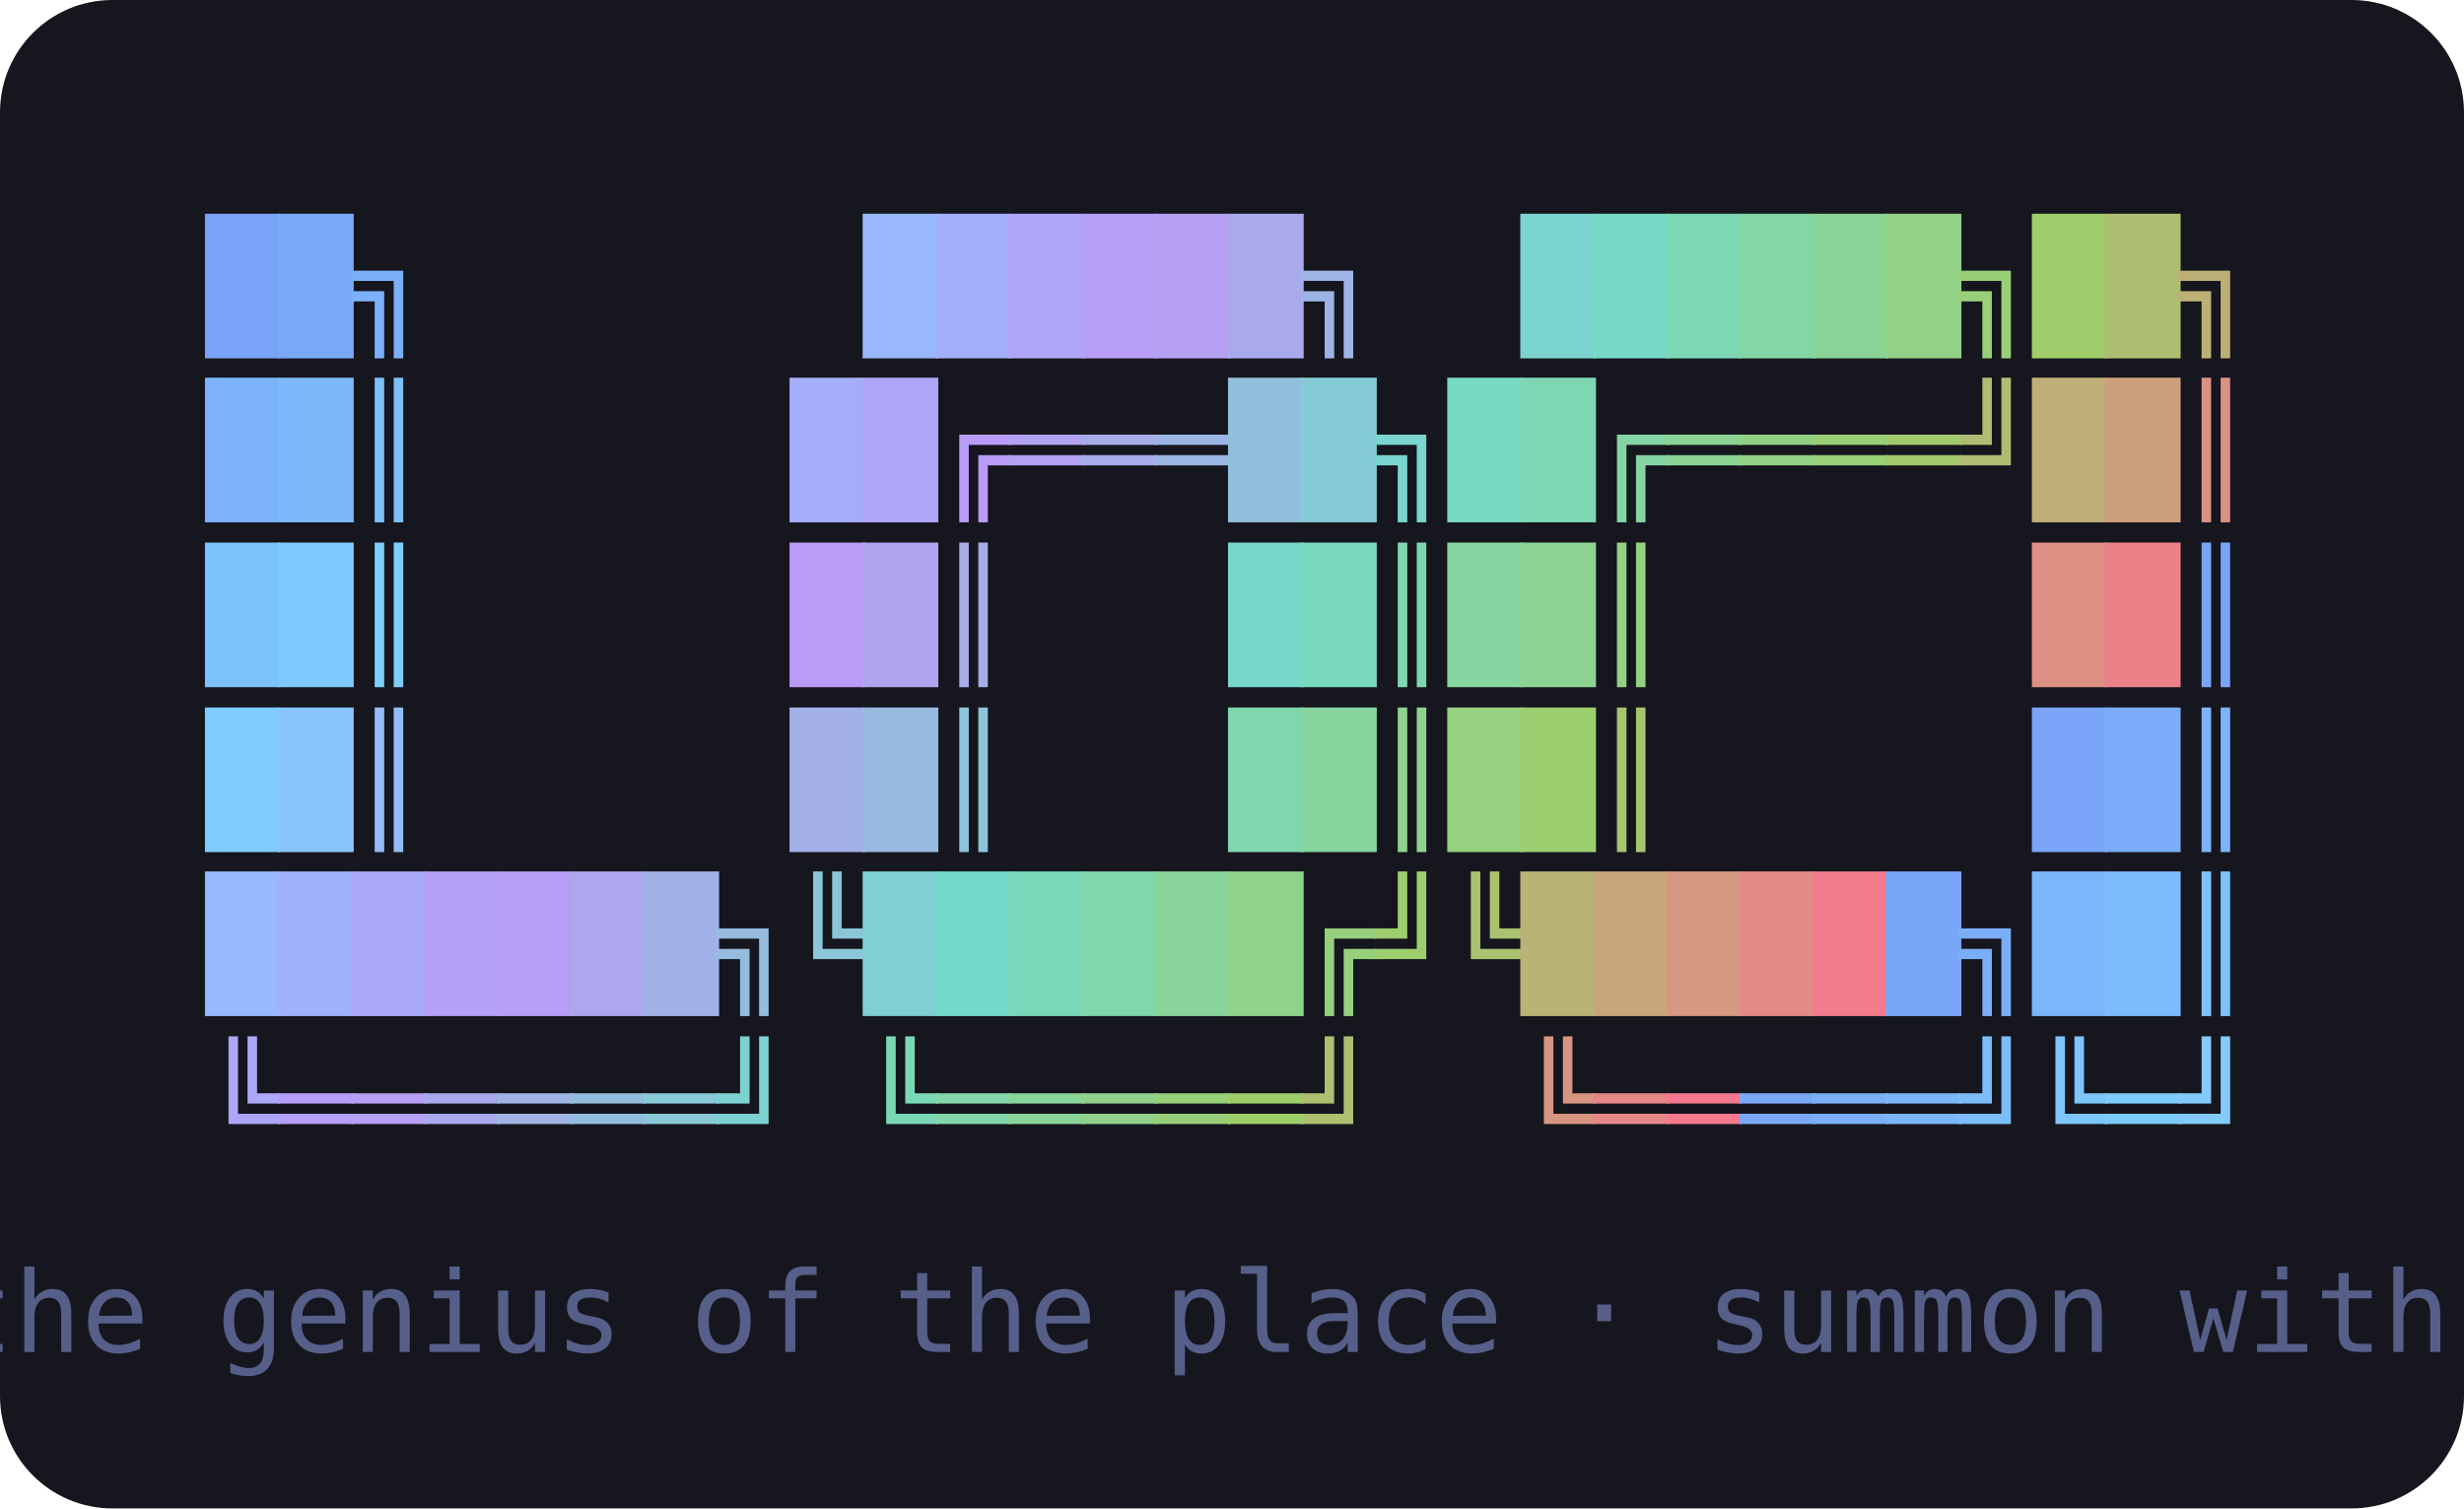
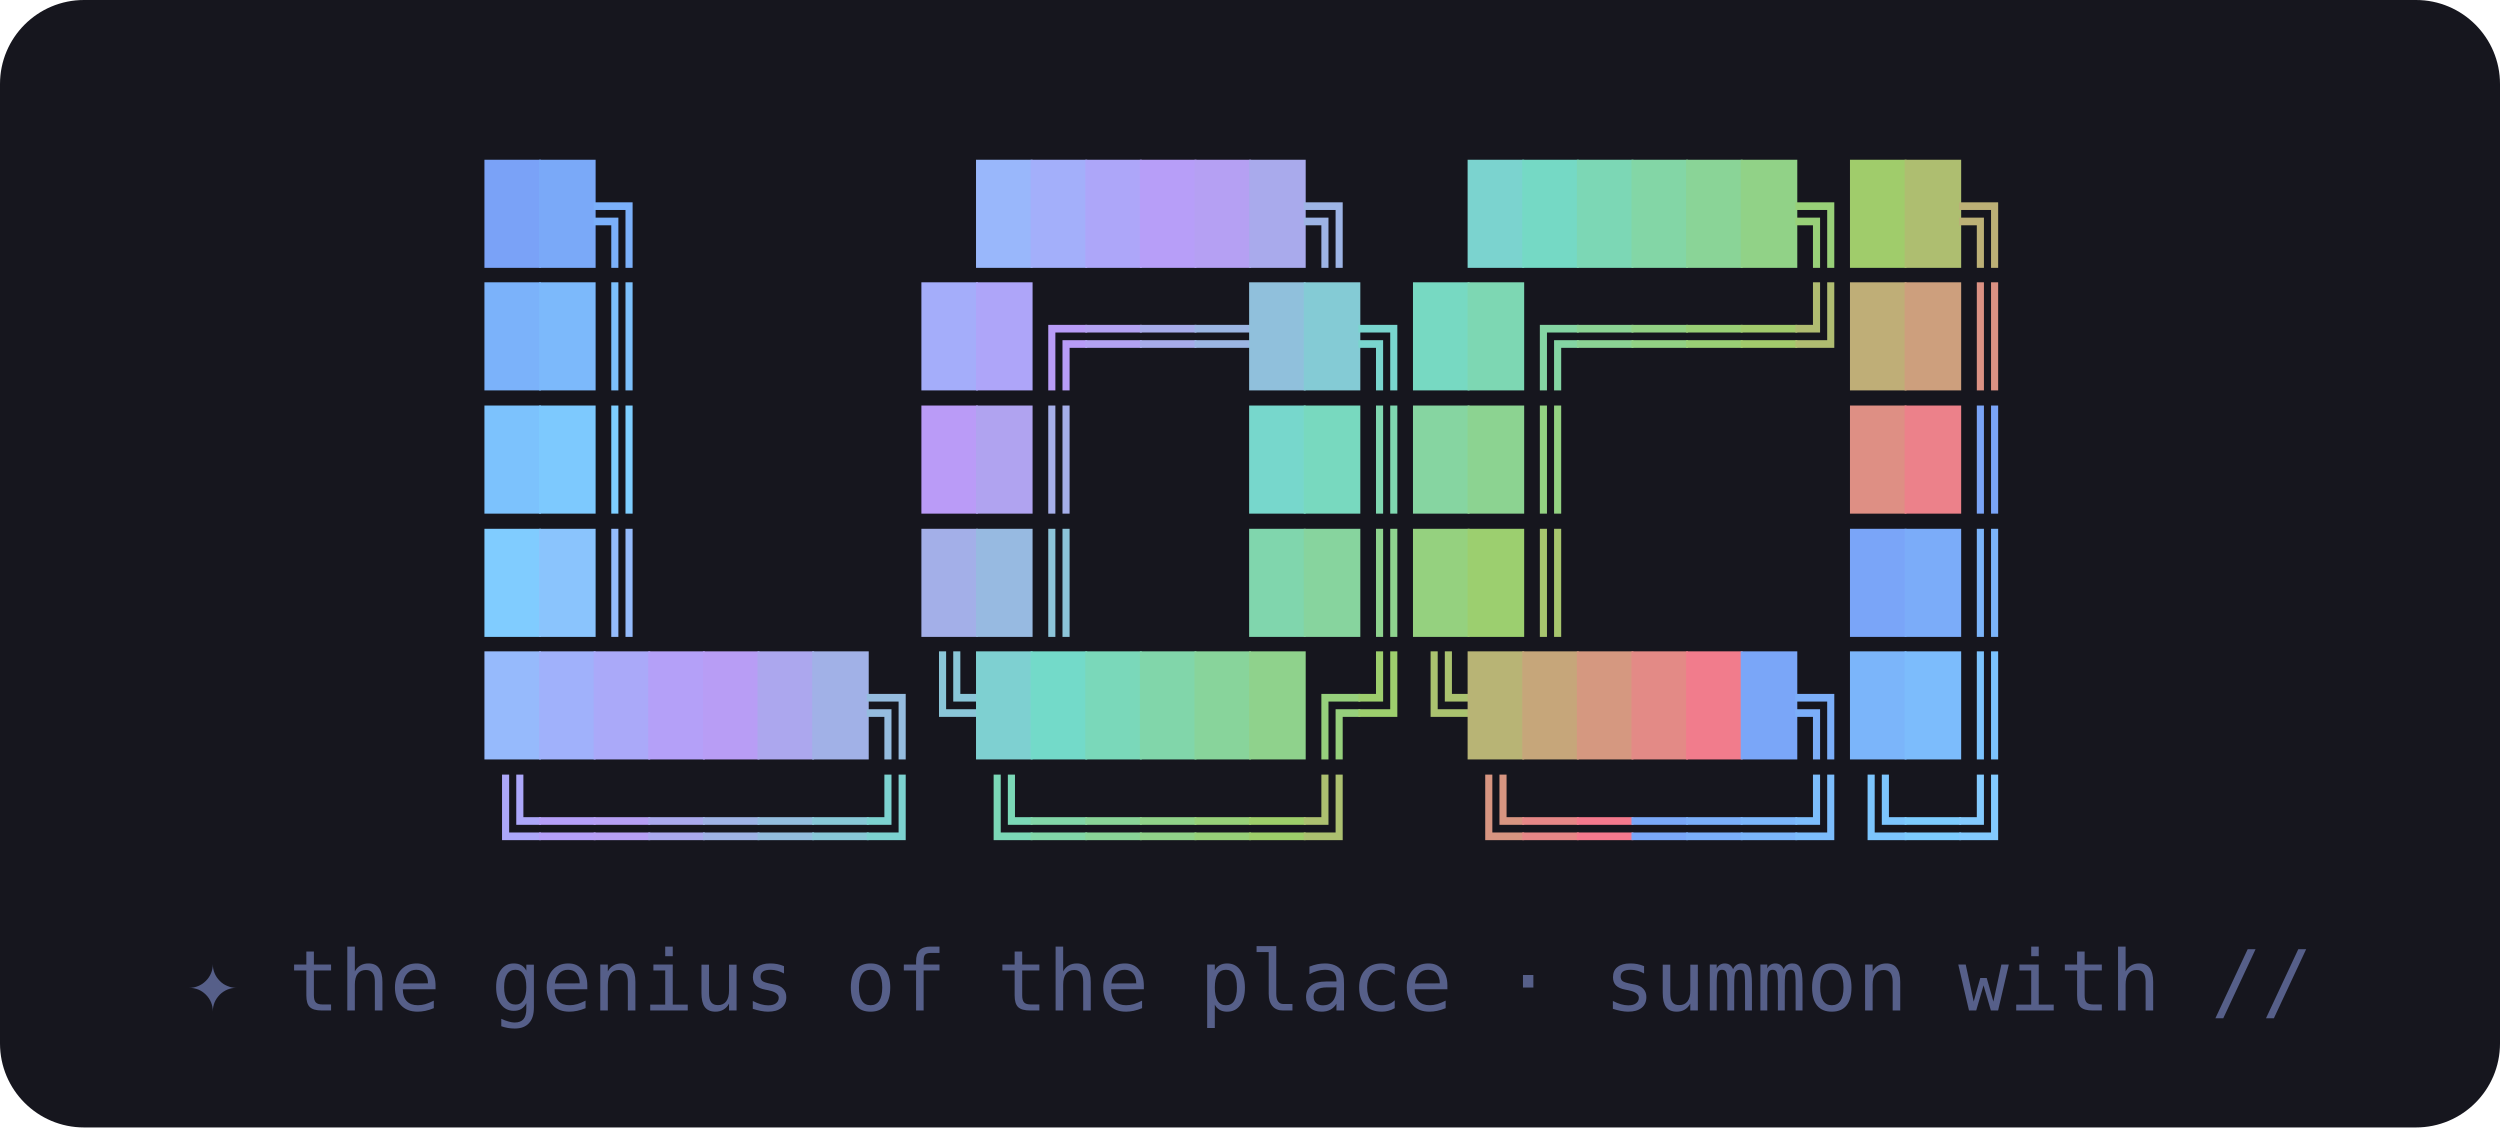
- <svg xmlns="http://www.w3.org/2000/svg" viewBox="0 0 263 161" width="263" height="161" font-family="ui-monospace, 'JetBrains Mono', 'SFMono-Regular', Menlo, Consolas, monospace" font-size="13">
-   <rect width="263" height="161" rx="12" fill="#16161e" />
+ <svg xmlns="http://www.w3.org/2000/svg" viewBox="0 0 357 161" width="357" height="161" font-family="ui-monospace, 'JetBrains Mono', 'SFMono-Regular', Menlo, Consolas, monospace" font-size="13">
+   <rect width="357" height="161" rx="12" fill="#16161e" />
  <text y="35.0" xml:space="preserve">
-     <tspan x="22.00" textLength="7.80" lengthAdjust="spacingAndGlyphs" fill="#7aa2f7">█</tspan>
-     <tspan x="29.80" textLength="7.80" lengthAdjust="spacingAndGlyphs" fill="#7aa9f8">█</tspan>
-     <tspan x="37.60" textLength="7.80" lengthAdjust="spacingAndGlyphs" fill="#7bb0fa">╗</tspan>
-     <tspan x="92.20" textLength="7.80" lengthAdjust="spacingAndGlyphs" fill="#99b7fb">█</tspan>
-     <tspan x="100.00" textLength="7.80" lengthAdjust="spacingAndGlyphs" fill="#a3affa">█</tspan>
-     <tspan x="107.80" textLength="7.80" lengthAdjust="spacingAndGlyphs" fill="#ada6f9">█</tspan>
-     <tspan x="115.60" textLength="7.80" lengthAdjust="spacingAndGlyphs" fill="#b79ef8">█</tspan>
-     <tspan x="123.40" textLength="7.80" lengthAdjust="spacingAndGlyphs" fill="#b5a0f3">█</tspan>
-     <tspan x="131.20" textLength="7.80" lengthAdjust="spacingAndGlyphs" fill="#a9aaec">█</tspan>
-     <tspan x="139.00" textLength="7.80" lengthAdjust="spacingAndGlyphs" fill="#9db4e5">╗</tspan>
-     <tspan x="162.40" textLength="7.80" lengthAdjust="spacingAndGlyphs" fill="#7bd3cf">█</tspan>
-     <tspan x="170.20" textLength="7.80" lengthAdjust="spacingAndGlyphs" fill="#75d9c5">█</tspan>
-     <tspan x="178.00" textLength="7.80" lengthAdjust="spacingAndGlyphs" fill="#7cd7b5">█</tspan>
-     <tspan x="185.80" textLength="7.80" lengthAdjust="spacingAndGlyphs" fill="#83d6a6">█</tspan>
-     <tspan x="193.60" textLength="7.80" lengthAdjust="spacingAndGlyphs" fill="#8ad497">█</tspan>
-     <tspan x="201.40" textLength="7.80" lengthAdjust="spacingAndGlyphs" fill="#91d287">█</tspan>
-     <tspan x="209.20" textLength="7.80" lengthAdjust="spacingAndGlyphs" fill="#98d078">╗</tspan>
-     <tspan x="217.00" textLength="7.80" lengthAdjust="spacingAndGlyphs" fill="#a0cc6b">█</tspan>
-     <tspan x="224.80" textLength="7.80" lengthAdjust="spacingAndGlyphs" fill="#aebe70">█</tspan>
-     <tspan x="232.60" textLength="7.80" lengthAdjust="spacingAndGlyphs" fill="#bcb076">╗</tspan>
+     <tspan x="69.30" textLength="7.80" lengthAdjust="spacingAndGlyphs" fill="#7aa2f7">█</tspan>
+     <tspan x="77.10" textLength="7.80" lengthAdjust="spacingAndGlyphs" fill="#7aa9f8">█</tspan>
+     <tspan x="84.90" textLength="7.80" lengthAdjust="spacingAndGlyphs" fill="#7bb0fa">╗</tspan>
+     <tspan x="139.50" textLength="7.80" lengthAdjust="spacingAndGlyphs" fill="#99b7fb">█</tspan>
+     <tspan x="147.30" textLength="7.80" lengthAdjust="spacingAndGlyphs" fill="#a3affa">█</tspan>
+     <tspan x="155.10" textLength="7.80" lengthAdjust="spacingAndGlyphs" fill="#ada6f9">█</tspan>
+     <tspan x="162.90" textLength="7.80" lengthAdjust="spacingAndGlyphs" fill="#b79ef8">█</tspan>
+     <tspan x="170.70" textLength="7.80" lengthAdjust="spacingAndGlyphs" fill="#b5a0f3">█</tspan>
+     <tspan x="178.50" textLength="7.80" lengthAdjust="spacingAndGlyphs" fill="#a9aaec">█</tspan>
+     <tspan x="186.30" textLength="7.80" lengthAdjust="spacingAndGlyphs" fill="#9db4e5">╗</tspan>
+     <tspan x="209.70" textLength="7.80" lengthAdjust="spacingAndGlyphs" fill="#7bd3cf">█</tspan>
+     <tspan x="217.50" textLength="7.80" lengthAdjust="spacingAndGlyphs" fill="#75d9c5">█</tspan>
+     <tspan x="225.30" textLength="7.80" lengthAdjust="spacingAndGlyphs" fill="#7cd7b5">█</tspan>
+     <tspan x="233.10" textLength="7.80" lengthAdjust="spacingAndGlyphs" fill="#83d6a6">█</tspan>
+     <tspan x="240.90" textLength="7.80" lengthAdjust="spacingAndGlyphs" fill="#8ad497">█</tspan>
+     <tspan x="248.70" textLength="7.80" lengthAdjust="spacingAndGlyphs" fill="#91d287">█</tspan>
+     <tspan x="256.50" textLength="7.80" lengthAdjust="spacingAndGlyphs" fill="#98d078">╗</tspan>
+     <tspan x="264.30" textLength="7.80" lengthAdjust="spacingAndGlyphs" fill="#a0cc6b">█</tspan>
+     <tspan x="272.10" textLength="7.80" lengthAdjust="spacingAndGlyphs" fill="#aebe70">█</tspan>
+     <tspan x="279.90" textLength="7.80" lengthAdjust="spacingAndGlyphs" fill="#bcb076">╗</tspan>
  </text>
  <text y="52.5" xml:space="preserve">
-     <tspan x="22.00" textLength="7.80" lengthAdjust="spacingAndGlyphs" fill="#7bb2fa">█</tspan>
-     <tspan x="29.80" textLength="7.80" lengthAdjust="spacingAndGlyphs" fill="#7cb9fb">█</tspan>
-     <tspan x="37.60" textLength="7.80" lengthAdjust="spacingAndGlyphs" fill="#7cc0fc">║</tspan>
-     <tspan x="84.40" textLength="7.80" lengthAdjust="spacingAndGlyphs" fill="#a4adfa">█</tspan>
-     <tspan x="92.20" textLength="7.80" lengthAdjust="spacingAndGlyphs" fill="#aea5f9">█</tspan>
-     <tspan x="100.00" textLength="7.80" lengthAdjust="spacingAndGlyphs" fill="#b89cf7">╔</tspan>
-     <tspan x="107.80" textLength="7.80" lengthAdjust="spacingAndGlyphs" fill="#b3a2f2">═</tspan>
-     <tspan x="115.60" textLength="7.80" lengthAdjust="spacingAndGlyphs" fill="#a7acea">═</tspan>
-     <tspan x="123.40" textLength="7.80" lengthAdjust="spacingAndGlyphs" fill="#9bb6e3">═</tspan>
-     <tspan x="131.20" textLength="7.80" lengthAdjust="spacingAndGlyphs" fill="#90c0dc">█</tspan>
-     <tspan x="139.00" textLength="7.80" lengthAdjust="spacingAndGlyphs" fill="#84cbd5">█</tspan>
-     <tspan x="146.80" textLength="7.80" lengthAdjust="spacingAndGlyphs" fill="#79d5ce">╗</tspan>
-     <tspan x="154.60" textLength="7.80" lengthAdjust="spacingAndGlyphs" fill="#77d9c2">█</tspan>
-     <tspan x="162.40" textLength="7.80" lengthAdjust="spacingAndGlyphs" fill="#7dd7b3">█</tspan>
-     <tspan x="170.20" textLength="7.80" lengthAdjust="spacingAndGlyphs" fill="#84d5a3">╔</tspan>
-     <tspan x="178.00" textLength="7.80" lengthAdjust="spacingAndGlyphs" fill="#8bd394">═</tspan>
-     <tspan x="185.80" textLength="7.80" lengthAdjust="spacingAndGlyphs" fill="#92d184">═</tspan>
-     <tspan x="193.60" textLength="7.80" lengthAdjust="spacingAndGlyphs" fill="#99cf75">═</tspan>
-     <tspan x="201.40" textLength="7.80" lengthAdjust="spacingAndGlyphs" fill="#a2ca6c">═</tspan>
-     <tspan x="209.20" textLength="7.80" lengthAdjust="spacingAndGlyphs" fill="#b0bc71">╝</tspan>
-     <tspan x="217.00" textLength="7.80" lengthAdjust="spacingAndGlyphs" fill="#bfae77">█</tspan>
-     <tspan x="224.80" textLength="7.80" lengthAdjust="spacingAndGlyphs" fill="#cd9f7d">█</tspan>
-     <tspan x="232.60" textLength="7.80" lengthAdjust="spacingAndGlyphs" fill="#db9183">║</tspan>
+     <tspan x="69.30" textLength="7.80" lengthAdjust="spacingAndGlyphs" fill="#7bb2fa">█</tspan>
+     <tspan x="77.10" textLength="7.80" lengthAdjust="spacingAndGlyphs" fill="#7cb9fb">█</tspan>
+     <tspan x="84.90" textLength="7.80" lengthAdjust="spacingAndGlyphs" fill="#7cc0fc">║</tspan>
+     <tspan x="131.70" textLength="7.80" lengthAdjust="spacingAndGlyphs" fill="#a4adfa">█</tspan>
+     <tspan x="139.50" textLength="7.80" lengthAdjust="spacingAndGlyphs" fill="#aea5f9">█</tspan>
+     <tspan x="147.30" textLength="7.80" lengthAdjust="spacingAndGlyphs" fill="#b89cf7">╔</tspan>
+     <tspan x="155.10" textLength="7.80" lengthAdjust="spacingAndGlyphs" fill="#b3a2f2">═</tspan>
+     <tspan x="162.90" textLength="7.80" lengthAdjust="spacingAndGlyphs" fill="#a7acea">═</tspan>
+     <tspan x="170.70" textLength="7.80" lengthAdjust="spacingAndGlyphs" fill="#9bb6e3">═</tspan>
+     <tspan x="178.50" textLength="7.80" lengthAdjust="spacingAndGlyphs" fill="#90c0dc">█</tspan>
+     <tspan x="186.30" textLength="7.80" lengthAdjust="spacingAndGlyphs" fill="#84cbd5">█</tspan>
+     <tspan x="194.10" textLength="7.80" lengthAdjust="spacingAndGlyphs" fill="#79d5ce">╗</tspan>
+     <tspan x="201.90" textLength="7.80" lengthAdjust="spacingAndGlyphs" fill="#77d9c2">█</tspan>
+     <tspan x="209.70" textLength="7.80" lengthAdjust="spacingAndGlyphs" fill="#7dd7b3">█</tspan>
+     <tspan x="217.50" textLength="7.80" lengthAdjust="spacingAndGlyphs" fill="#84d5a3">╔</tspan>
+     <tspan x="225.30" textLength="7.80" lengthAdjust="spacingAndGlyphs" fill="#8bd394">═</tspan>
+     <tspan x="233.10" textLength="7.80" lengthAdjust="spacingAndGlyphs" fill="#92d184">═</tspan>
+     <tspan x="240.90" textLength="7.80" lengthAdjust="spacingAndGlyphs" fill="#99cf75">═</tspan>
+     <tspan x="248.70" textLength="7.80" lengthAdjust="spacingAndGlyphs" fill="#a2ca6c">═</tspan>
+     <tspan x="256.50" textLength="7.80" lengthAdjust="spacingAndGlyphs" fill="#b0bc71">╝</tspan>
+     <tspan x="264.30" textLength="7.80" lengthAdjust="spacingAndGlyphs" fill="#bfae77">█</tspan>
+     <tspan x="272.10" textLength="7.80" lengthAdjust="spacingAndGlyphs" fill="#cd9f7d">█</tspan>
+     <tspan x="279.90" textLength="7.80" lengthAdjust="spacingAndGlyphs" fill="#db9183">║</tspan>
  </text>
  <text y="70.1" xml:space="preserve">
-     <tspan x="22.00" textLength="7.80" lengthAdjust="spacingAndGlyphs" fill="#7cc2fd">█</tspan>
-     <tspan x="29.80" textLength="7.80" lengthAdjust="spacingAndGlyphs" fill="#7dc9fe">█</tspan>
-     <tspan x="37.60" textLength="7.80" lengthAdjust="spacingAndGlyphs" fill="#7eceff">║</tspan>
-     <tspan x="84.40" textLength="7.80" lengthAdjust="spacingAndGlyphs" fill="#ba9bf7">█</tspan>
-     <tspan x="92.20" textLength="7.80" lengthAdjust="spacingAndGlyphs" fill="#b0a3f0">█</tspan>
-     <tspan x="100.00" textLength="7.80" lengthAdjust="spacingAndGlyphs" fill="#a5aee9">║</tspan>
-     <tspan x="131.20" textLength="7.80" lengthAdjust="spacingAndGlyphs" fill="#77d7cc">█</tspan>
-     <tspan x="139.00" textLength="7.80" lengthAdjust="spacingAndGlyphs" fill="#78d9bf">█</tspan>
-     <tspan x="146.80" textLength="7.80" lengthAdjust="spacingAndGlyphs" fill="#7fd7b0">║</tspan>
-     <tspan x="154.60" textLength="7.80" lengthAdjust="spacingAndGlyphs" fill="#86d5a1">█</tspan>
-     <tspan x="162.40" textLength="7.80" lengthAdjust="spacingAndGlyphs" fill="#8cd391">█</tspan>
-     <tspan x="170.20" textLength="7.80" lengthAdjust="spacingAndGlyphs" fill="#93d182">║</tspan>
-     <tspan x="217.00" textLength="7.80" lengthAdjust="spacingAndGlyphs" fill="#de8f84">█</tspan>
-     <tspan x="224.80" textLength="7.80" lengthAdjust="spacingAndGlyphs" fill="#ec818a">█</tspan>
-     <tspan x="232.60" textLength="7.80" lengthAdjust="spacingAndGlyphs" fill="#7aa4f7">║</tspan>
+     <tspan x="69.30" textLength="7.80" lengthAdjust="spacingAndGlyphs" fill="#7cc2fd">█</tspan>
+     <tspan x="77.10" textLength="7.80" lengthAdjust="spacingAndGlyphs" fill="#7dc9fe">█</tspan>
+     <tspan x="84.90" textLength="7.80" lengthAdjust="spacingAndGlyphs" fill="#7eceff">║</tspan>
+     <tspan x="131.70" textLength="7.80" lengthAdjust="spacingAndGlyphs" fill="#ba9bf7">█</tspan>
+     <tspan x="139.50" textLength="7.80" lengthAdjust="spacingAndGlyphs" fill="#b0a3f0">█</tspan>
+     <tspan x="147.30" textLength="7.80" lengthAdjust="spacingAndGlyphs" fill="#a5aee9">║</tspan>
+     <tspan x="178.50" textLength="7.80" lengthAdjust="spacingAndGlyphs" fill="#77d7cc">█</tspan>
+     <tspan x="186.30" textLength="7.80" lengthAdjust="spacingAndGlyphs" fill="#78d9bf">█</tspan>
+     <tspan x="194.10" textLength="7.80" lengthAdjust="spacingAndGlyphs" fill="#7fd7b0">║</tspan>
+     <tspan x="201.90" textLength="7.80" lengthAdjust="spacingAndGlyphs" fill="#86d5a1">█</tspan>
+     <tspan x="209.70" textLength="7.80" lengthAdjust="spacingAndGlyphs" fill="#8cd391">█</tspan>
+     <tspan x="217.50" textLength="7.80" lengthAdjust="spacingAndGlyphs" fill="#93d182">║</tspan>
+     <tspan x="264.30" textLength="7.80" lengthAdjust="spacingAndGlyphs" fill="#de8f84">█</tspan>
+     <tspan x="272.10" textLength="7.80" lengthAdjust="spacingAndGlyphs" fill="#ec818a">█</tspan>
+     <tspan x="279.90" textLength="7.80" lengthAdjust="spacingAndGlyphs" fill="#7aa4f7">║</tspan>
  </text>
  <text y="87.7" xml:space="preserve">
-     <tspan x="22.00" textLength="7.80" lengthAdjust="spacingAndGlyphs" fill="#80ccff">█</tspan>
-     <tspan x="29.80" textLength="7.80" lengthAdjust="spacingAndGlyphs" fill="#8ac4fd">█</tspan>
-     <tspan x="37.60" textLength="7.80" lengthAdjust="spacingAndGlyphs" fill="#94bbfc">║</tspan>
-     <tspan x="84.40" textLength="7.80" lengthAdjust="spacingAndGlyphs" fill="#a3afe8">█</tspan>
-     <tspan x="92.20" textLength="7.80" lengthAdjust="spacingAndGlyphs" fill="#97bae1">█</tspan>
-     <tspan x="100.00" textLength="7.80" lengthAdjust="spacingAndGlyphs" fill="#8cc4d9">║</tspan>
-     <tspan x="131.20" textLength="7.80" lengthAdjust="spacingAndGlyphs" fill="#80d6ad">█</tspan>
-     <tspan x="139.00" textLength="7.80" lengthAdjust="spacingAndGlyphs" fill="#87d49e">█</tspan>
-     <tspan x="146.80" textLength="7.80" lengthAdjust="spacingAndGlyphs" fill="#8ed38e">║</tspan>
-     <tspan x="154.60" textLength="7.80" lengthAdjust="spacingAndGlyphs" fill="#95d17f">█</tspan>
-     <tspan x="162.40" textLength="7.80" lengthAdjust="spacingAndGlyphs" fill="#9ccf6f">█</tspan>
-     <tspan x="170.20" textLength="7.80" lengthAdjust="spacingAndGlyphs" fill="#a7c56e">║</tspan>
-     <tspan x="217.00" textLength="7.80" lengthAdjust="spacingAndGlyphs" fill="#7aa5f8">█</tspan>
-     <tspan x="224.80" textLength="7.80" lengthAdjust="spacingAndGlyphs" fill="#7bacf9">█</tspan>
-     <tspan x="232.60" textLength="7.80" lengthAdjust="spacingAndGlyphs" fill="#7bb4fa">║</tspan>
+     <tspan x="69.30" textLength="7.80" lengthAdjust="spacingAndGlyphs" fill="#80ccff">█</tspan>
+     <tspan x="77.10" textLength="7.80" lengthAdjust="spacingAndGlyphs" fill="#8ac4fd">█</tspan>
+     <tspan x="84.90" textLength="7.80" lengthAdjust="spacingAndGlyphs" fill="#94bbfc">║</tspan>
+     <tspan x="131.70" textLength="7.80" lengthAdjust="spacingAndGlyphs" fill="#a3afe8">█</tspan>
+     <tspan x="139.50" textLength="7.80" lengthAdjust="spacingAndGlyphs" fill="#97bae1">█</tspan>
+     <tspan x="147.30" textLength="7.80" lengthAdjust="spacingAndGlyphs" fill="#8cc4d9">║</tspan>
+     <tspan x="178.50" textLength="7.80" lengthAdjust="spacingAndGlyphs" fill="#80d6ad">█</tspan>
+     <tspan x="186.30" textLength="7.80" lengthAdjust="spacingAndGlyphs" fill="#87d49e">█</tspan>
+     <tspan x="194.10" textLength="7.80" lengthAdjust="spacingAndGlyphs" fill="#8ed38e">║</tspan>
+     <tspan x="201.90" textLength="7.80" lengthAdjust="spacingAndGlyphs" fill="#95d17f">█</tspan>
+     <tspan x="209.70" textLength="7.80" lengthAdjust="spacingAndGlyphs" fill="#9ccf6f">█</tspan>
+     <tspan x="217.50" textLength="7.80" lengthAdjust="spacingAndGlyphs" fill="#a7c56e">║</tspan>
+     <tspan x="264.30" textLength="7.80" lengthAdjust="spacingAndGlyphs" fill="#7aa5f8">█</tspan>
+     <tspan x="272.10" textLength="7.80" lengthAdjust="spacingAndGlyphs" fill="#7bacf9">█</tspan>
+     <tspan x="279.90" textLength="7.80" lengthAdjust="spacingAndGlyphs" fill="#7bb4fa">║</tspan>
  </text>
  <text y="105.2" xml:space="preserve">
-     <tspan x="22.00" textLength="7.80" lengthAdjust="spacingAndGlyphs" fill="#96bafc">█</tspan>
-     <tspan x="29.80" textLength="7.80" lengthAdjust="spacingAndGlyphs" fill="#a0b1fb">█</tspan>
-     <tspan x="37.60" textLength="7.80" lengthAdjust="spacingAndGlyphs" fill="#aaa9f9">█</tspan>
-     <tspan x="45.40" textLength="7.80" lengthAdjust="spacingAndGlyphs" fill="#b4a0f8">█</tspan>
-     <tspan x="53.20" textLength="7.80" lengthAdjust="spacingAndGlyphs" fill="#b89df5">█</tspan>
-     <tspan x="61.00" textLength="7.80" lengthAdjust="spacingAndGlyphs" fill="#aca7ee">█</tspan>
-     <tspan x="68.80" textLength="7.80" lengthAdjust="spacingAndGlyphs" fill="#a1b1e7">█</tspan>
-     <tspan x="76.60" textLength="7.80" lengthAdjust="spacingAndGlyphs" fill="#95bcdf">╗</tspan>
-     <tspan x="84.40" textLength="7.80" lengthAdjust="spacingAndGlyphs" fill="#8ac6d8">╚</tspan>
-     <tspan x="92.20" textLength="7.80" lengthAdjust="spacingAndGlyphs" fill="#7ed0d1">█</tspan>
-     <tspan x="100.00" textLength="7.80" lengthAdjust="spacingAndGlyphs" fill="#73dac9">█</tspan>
-     <tspan x="107.80" textLength="7.80" lengthAdjust="spacingAndGlyphs" fill="#7ad8ba">█</tspan>
-     <tspan x="115.60" textLength="7.80" lengthAdjust="spacingAndGlyphs" fill="#81d6aa">█</tspan>
-     <tspan x="123.40" textLength="7.80" lengthAdjust="spacingAndGlyphs" fill="#88d49b">█</tspan>
-     <tspan x="131.20" textLength="7.80" lengthAdjust="spacingAndGlyphs" fill="#8fd28c">█</tspan>
-     <tspan x="139.00" textLength="7.80" lengthAdjust="spacingAndGlyphs" fill="#96d07c">╔</tspan>
-     <tspan x="146.80" textLength="7.80" lengthAdjust="spacingAndGlyphs" fill="#9dce6d">╝</tspan>
-     <tspan x="154.60" textLength="7.80" lengthAdjust="spacingAndGlyphs" fill="#aac26f">╚</tspan>
-     <tspan x="162.40" textLength="7.80" lengthAdjust="spacingAndGlyphs" fill="#b8b475">█</tspan>
-     <tspan x="170.20" textLength="7.80" lengthAdjust="spacingAndGlyphs" fill="#c6a67a">█</tspan>
-     <tspan x="178.00" textLength="7.80" lengthAdjust="spacingAndGlyphs" fill="#d59880">█</tspan>
-     <tspan x="185.80" textLength="7.80" lengthAdjust="spacingAndGlyphs" fill="#e38a86">█</tspan>
-     <tspan x="193.60" textLength="7.80" lengthAdjust="spacingAndGlyphs" fill="#f17c8c">█</tspan>
-     <tspan x="201.40" textLength="7.80" lengthAdjust="spacingAndGlyphs" fill="#7aa6f8">█</tspan>
-     <tspan x="209.20" textLength="7.80" lengthAdjust="spacingAndGlyphs" fill="#7baef9">╗</tspan>
-     <tspan x="217.00" textLength="7.80" lengthAdjust="spacingAndGlyphs" fill="#7bb5fa">█</tspan>
-     <tspan x="224.80" textLength="7.80" lengthAdjust="spacingAndGlyphs" fill="#7cbcfc">█</tspan>
-     <tspan x="232.60" textLength="7.80" lengthAdjust="spacingAndGlyphs" fill="#7cc3fd">║</tspan>
+     <tspan x="69.30" textLength="7.80" lengthAdjust="spacingAndGlyphs" fill="#96bafc">█</tspan>
+     <tspan x="77.10" textLength="7.80" lengthAdjust="spacingAndGlyphs" fill="#a0b1fb">█</tspan>
+     <tspan x="84.90" textLength="7.80" lengthAdjust="spacingAndGlyphs" fill="#aaa9f9">█</tspan>
+     <tspan x="92.70" textLength="7.80" lengthAdjust="spacingAndGlyphs" fill="#b4a0f8">█</tspan>
+     <tspan x="100.50" textLength="7.80" lengthAdjust="spacingAndGlyphs" fill="#b89df5">█</tspan>
+     <tspan x="108.30" textLength="7.80" lengthAdjust="spacingAndGlyphs" fill="#aca7ee">█</tspan>
+     <tspan x="116.10" textLength="7.80" lengthAdjust="spacingAndGlyphs" fill="#a1b1e7">█</tspan>
+     <tspan x="123.90" textLength="7.80" lengthAdjust="spacingAndGlyphs" fill="#95bcdf">╗</tspan>
+     <tspan x="131.70" textLength="7.80" lengthAdjust="spacingAndGlyphs" fill="#8ac6d8">╚</tspan>
+     <tspan x="139.50" textLength="7.80" lengthAdjust="spacingAndGlyphs" fill="#7ed0d1">█</tspan>
+     <tspan x="147.30" textLength="7.80" lengthAdjust="spacingAndGlyphs" fill="#73dac9">█</tspan>
+     <tspan x="155.10" textLength="7.80" lengthAdjust="spacingAndGlyphs" fill="#7ad8ba">█</tspan>
+     <tspan x="162.90" textLength="7.80" lengthAdjust="spacingAndGlyphs" fill="#81d6aa">█</tspan>
+     <tspan x="170.70" textLength="7.80" lengthAdjust="spacingAndGlyphs" fill="#88d49b">█</tspan>
+     <tspan x="178.50" textLength="7.80" lengthAdjust="spacingAndGlyphs" fill="#8fd28c">█</tspan>
+     <tspan x="186.30" textLength="7.80" lengthAdjust="spacingAndGlyphs" fill="#96d07c">╔</tspan>
+     <tspan x="194.10" textLength="7.80" lengthAdjust="spacingAndGlyphs" fill="#9dce6d">╝</tspan>
+     <tspan x="201.90" textLength="7.80" lengthAdjust="spacingAndGlyphs" fill="#aac26f">╚</tspan>
+     <tspan x="209.70" textLength="7.80" lengthAdjust="spacingAndGlyphs" fill="#b8b475">█</tspan>
+     <tspan x="217.50" textLength="7.80" lengthAdjust="spacingAndGlyphs" fill="#c6a67a">█</tspan>
+     <tspan x="225.30" textLength="7.80" lengthAdjust="spacingAndGlyphs" fill="#d59880">█</tspan>
+     <tspan x="233.10" textLength="7.80" lengthAdjust="spacingAndGlyphs" fill="#e38a86">█</tspan>
+     <tspan x="240.90" textLength="7.80" lengthAdjust="spacingAndGlyphs" fill="#f17c8c">█</tspan>
+     <tspan x="248.70" textLength="7.80" lengthAdjust="spacingAndGlyphs" fill="#7aa6f8">█</tspan>
+     <tspan x="256.50" textLength="7.80" lengthAdjust="spacingAndGlyphs" fill="#7baef9">╗</tspan>
+     <tspan x="264.30" textLength="7.80" lengthAdjust="spacingAndGlyphs" fill="#7bb5fa">█</tspan>
+     <tspan x="272.10" textLength="7.80" lengthAdjust="spacingAndGlyphs" fill="#7cbcfc">█</tspan>
+     <tspan x="279.90" textLength="7.80" lengthAdjust="spacingAndGlyphs" fill="#7cc3fd">║</tspan>
  </text>
  <text y="122.8" xml:space="preserve">
-     <tspan x="22.00" textLength="7.80" lengthAdjust="spacingAndGlyphs" fill="#aca7f9">╚</tspan>
-     <tspan x="29.80" textLength="7.80" lengthAdjust="spacingAndGlyphs" fill="#b59ff8">═</tspan>
-     <tspan x="37.60" textLength="7.80" lengthAdjust="spacingAndGlyphs" fill="#b69ff4">═</tspan>
-     <tspan x="45.40" textLength="7.80" lengthAdjust="spacingAndGlyphs" fill="#aaa9ed">═</tspan>
-     <tspan x="53.20" textLength="7.80" lengthAdjust="spacingAndGlyphs" fill="#9fb3e5">═</tspan>
-     <tspan x="61.00" textLength="7.80" lengthAdjust="spacingAndGlyphs" fill="#93bdde">═</tspan>
-     <tspan x="68.80" textLength="7.80" lengthAdjust="spacingAndGlyphs" fill="#88c8d7">═</tspan>
-     <tspan x="76.60" textLength="7.80" lengthAdjust="spacingAndGlyphs" fill="#7cd2d0">╝</tspan>
-     <tspan x="92.20" textLength="7.80" lengthAdjust="spacingAndGlyphs" fill="#7bd8b7">╚</tspan>
-     <tspan x="100.00" textLength="7.80" lengthAdjust="spacingAndGlyphs" fill="#82d6a8">═</tspan>
-     <tspan x="107.80" textLength="7.80" lengthAdjust="spacingAndGlyphs" fill="#89d498">═</tspan>
-     <tspan x="115.60" textLength="7.80" lengthAdjust="spacingAndGlyphs" fill="#90d289">═</tspan>
-     <tspan x="123.40" textLength="7.80" lengthAdjust="spacingAndGlyphs" fill="#97d079">═</tspan>
-     <tspan x="131.20" textLength="7.80" lengthAdjust="spacingAndGlyphs" fill="#9ece6a">═</tspan>
-     <tspan x="139.00" textLength="7.80" lengthAdjust="spacingAndGlyphs" fill="#acc070">╝</tspan>
-     <tspan x="162.40" textLength="7.80" lengthAdjust="spacingAndGlyphs" fill="#d79581">╚</tspan>
-     <tspan x="170.20" textLength="7.80" lengthAdjust="spacingAndGlyphs" fill="#e68787">═</tspan>
-     <tspan x="178.00" textLength="7.80" lengthAdjust="spacingAndGlyphs" fill="#f4798d">═</tspan>
-     <tspan x="185.80" textLength="7.80" lengthAdjust="spacingAndGlyphs" fill="#7aa8f8">═</tspan>
-     <tspan x="193.60" textLength="7.80" lengthAdjust="spacingAndGlyphs" fill="#7baff9">═</tspan>
-     <tspan x="201.40" textLength="7.80" lengthAdjust="spacingAndGlyphs" fill="#7bb6fb">═</tspan>
-     <tspan x="209.20" textLength="7.80" lengthAdjust="spacingAndGlyphs" fill="#7cbdfc">╝</tspan>
-     <tspan x="217.00" textLength="7.80" lengthAdjust="spacingAndGlyphs" fill="#7cc5fd">╚</tspan>
-     <tspan x="224.80" textLength="7.80" lengthAdjust="spacingAndGlyphs" fill="#7dccfe">═</tspan>
-     <tspan x="232.60" textLength="7.80" lengthAdjust="spacingAndGlyphs" fill="#83cafe">╝</tspan>
+     <tspan x="69.30" textLength="7.80" lengthAdjust="spacingAndGlyphs" fill="#aca7f9">╚</tspan>
+     <tspan x="77.10" textLength="7.80" lengthAdjust="spacingAndGlyphs" fill="#b59ff8">═</tspan>
+     <tspan x="84.90" textLength="7.80" lengthAdjust="spacingAndGlyphs" fill="#b69ff4">═</tspan>
+     <tspan x="92.70" textLength="7.80" lengthAdjust="spacingAndGlyphs" fill="#aaa9ed">═</tspan>
+     <tspan x="100.50" textLength="7.80" lengthAdjust="spacingAndGlyphs" fill="#9fb3e5">═</tspan>
+     <tspan x="108.30" textLength="7.80" lengthAdjust="spacingAndGlyphs" fill="#93bdde">═</tspan>
+     <tspan x="116.10" textLength="7.80" lengthAdjust="spacingAndGlyphs" fill="#88c8d7">═</tspan>
+     <tspan x="123.90" textLength="7.80" lengthAdjust="spacingAndGlyphs" fill="#7cd2d0">╝</tspan>
+     <tspan x="139.50" textLength="7.80" lengthAdjust="spacingAndGlyphs" fill="#7bd8b7">╚</tspan>
+     <tspan x="147.30" textLength="7.80" lengthAdjust="spacingAndGlyphs" fill="#82d6a8">═</tspan>
+     <tspan x="155.10" textLength="7.80" lengthAdjust="spacingAndGlyphs" fill="#89d498">═</tspan>
+     <tspan x="162.90" textLength="7.80" lengthAdjust="spacingAndGlyphs" fill="#90d289">═</tspan>
+     <tspan x="170.70" textLength="7.80" lengthAdjust="spacingAndGlyphs" fill="#97d079">═</tspan>
+     <tspan x="178.50" textLength="7.80" lengthAdjust="spacingAndGlyphs" fill="#9ece6a">═</tspan>
+     <tspan x="186.30" textLength="7.80" lengthAdjust="spacingAndGlyphs" fill="#acc070">╝</tspan>
+     <tspan x="209.70" textLength="7.80" lengthAdjust="spacingAndGlyphs" fill="#d79581">╚</tspan>
+     <tspan x="217.50" textLength="7.80" lengthAdjust="spacingAndGlyphs" fill="#e68787">═</tspan>
+     <tspan x="225.30" textLength="7.80" lengthAdjust="spacingAndGlyphs" fill="#f4798d">═</tspan>
+     <tspan x="233.10" textLength="7.80" lengthAdjust="spacingAndGlyphs" fill="#7aa8f8">═</tspan>
+     <tspan x="240.90" textLength="7.80" lengthAdjust="spacingAndGlyphs" fill="#7baff9">═</tspan>
+     <tspan x="248.70" textLength="7.80" lengthAdjust="spacingAndGlyphs" fill="#7bb6fb">═</tspan>
+     <tspan x="256.50" textLength="7.80" lengthAdjust="spacingAndGlyphs" fill="#7cbdfc">╝</tspan>
+     <tspan x="264.30" textLength="7.80" lengthAdjust="spacingAndGlyphs" fill="#7cc5fd">╚</tspan>
+     <tspan x="272.10" textLength="7.80" lengthAdjust="spacingAndGlyphs" fill="#7dccfe">═</tspan>
+     <tspan x="279.90" textLength="7.80" lengthAdjust="spacingAndGlyphs" fill="#83cafe">╝</tspan>
  </text>
-   <text x="131.5" y="144.3" text-anchor="middle" fill="#565f89" font-size="12">✦ the genius of the place · summon with //</text>
+   <text x="178.5" y="144.3" text-anchor="middle" fill="#565f89" font-size="12">✦ the genius of the place · summon with //</text>
</svg>
